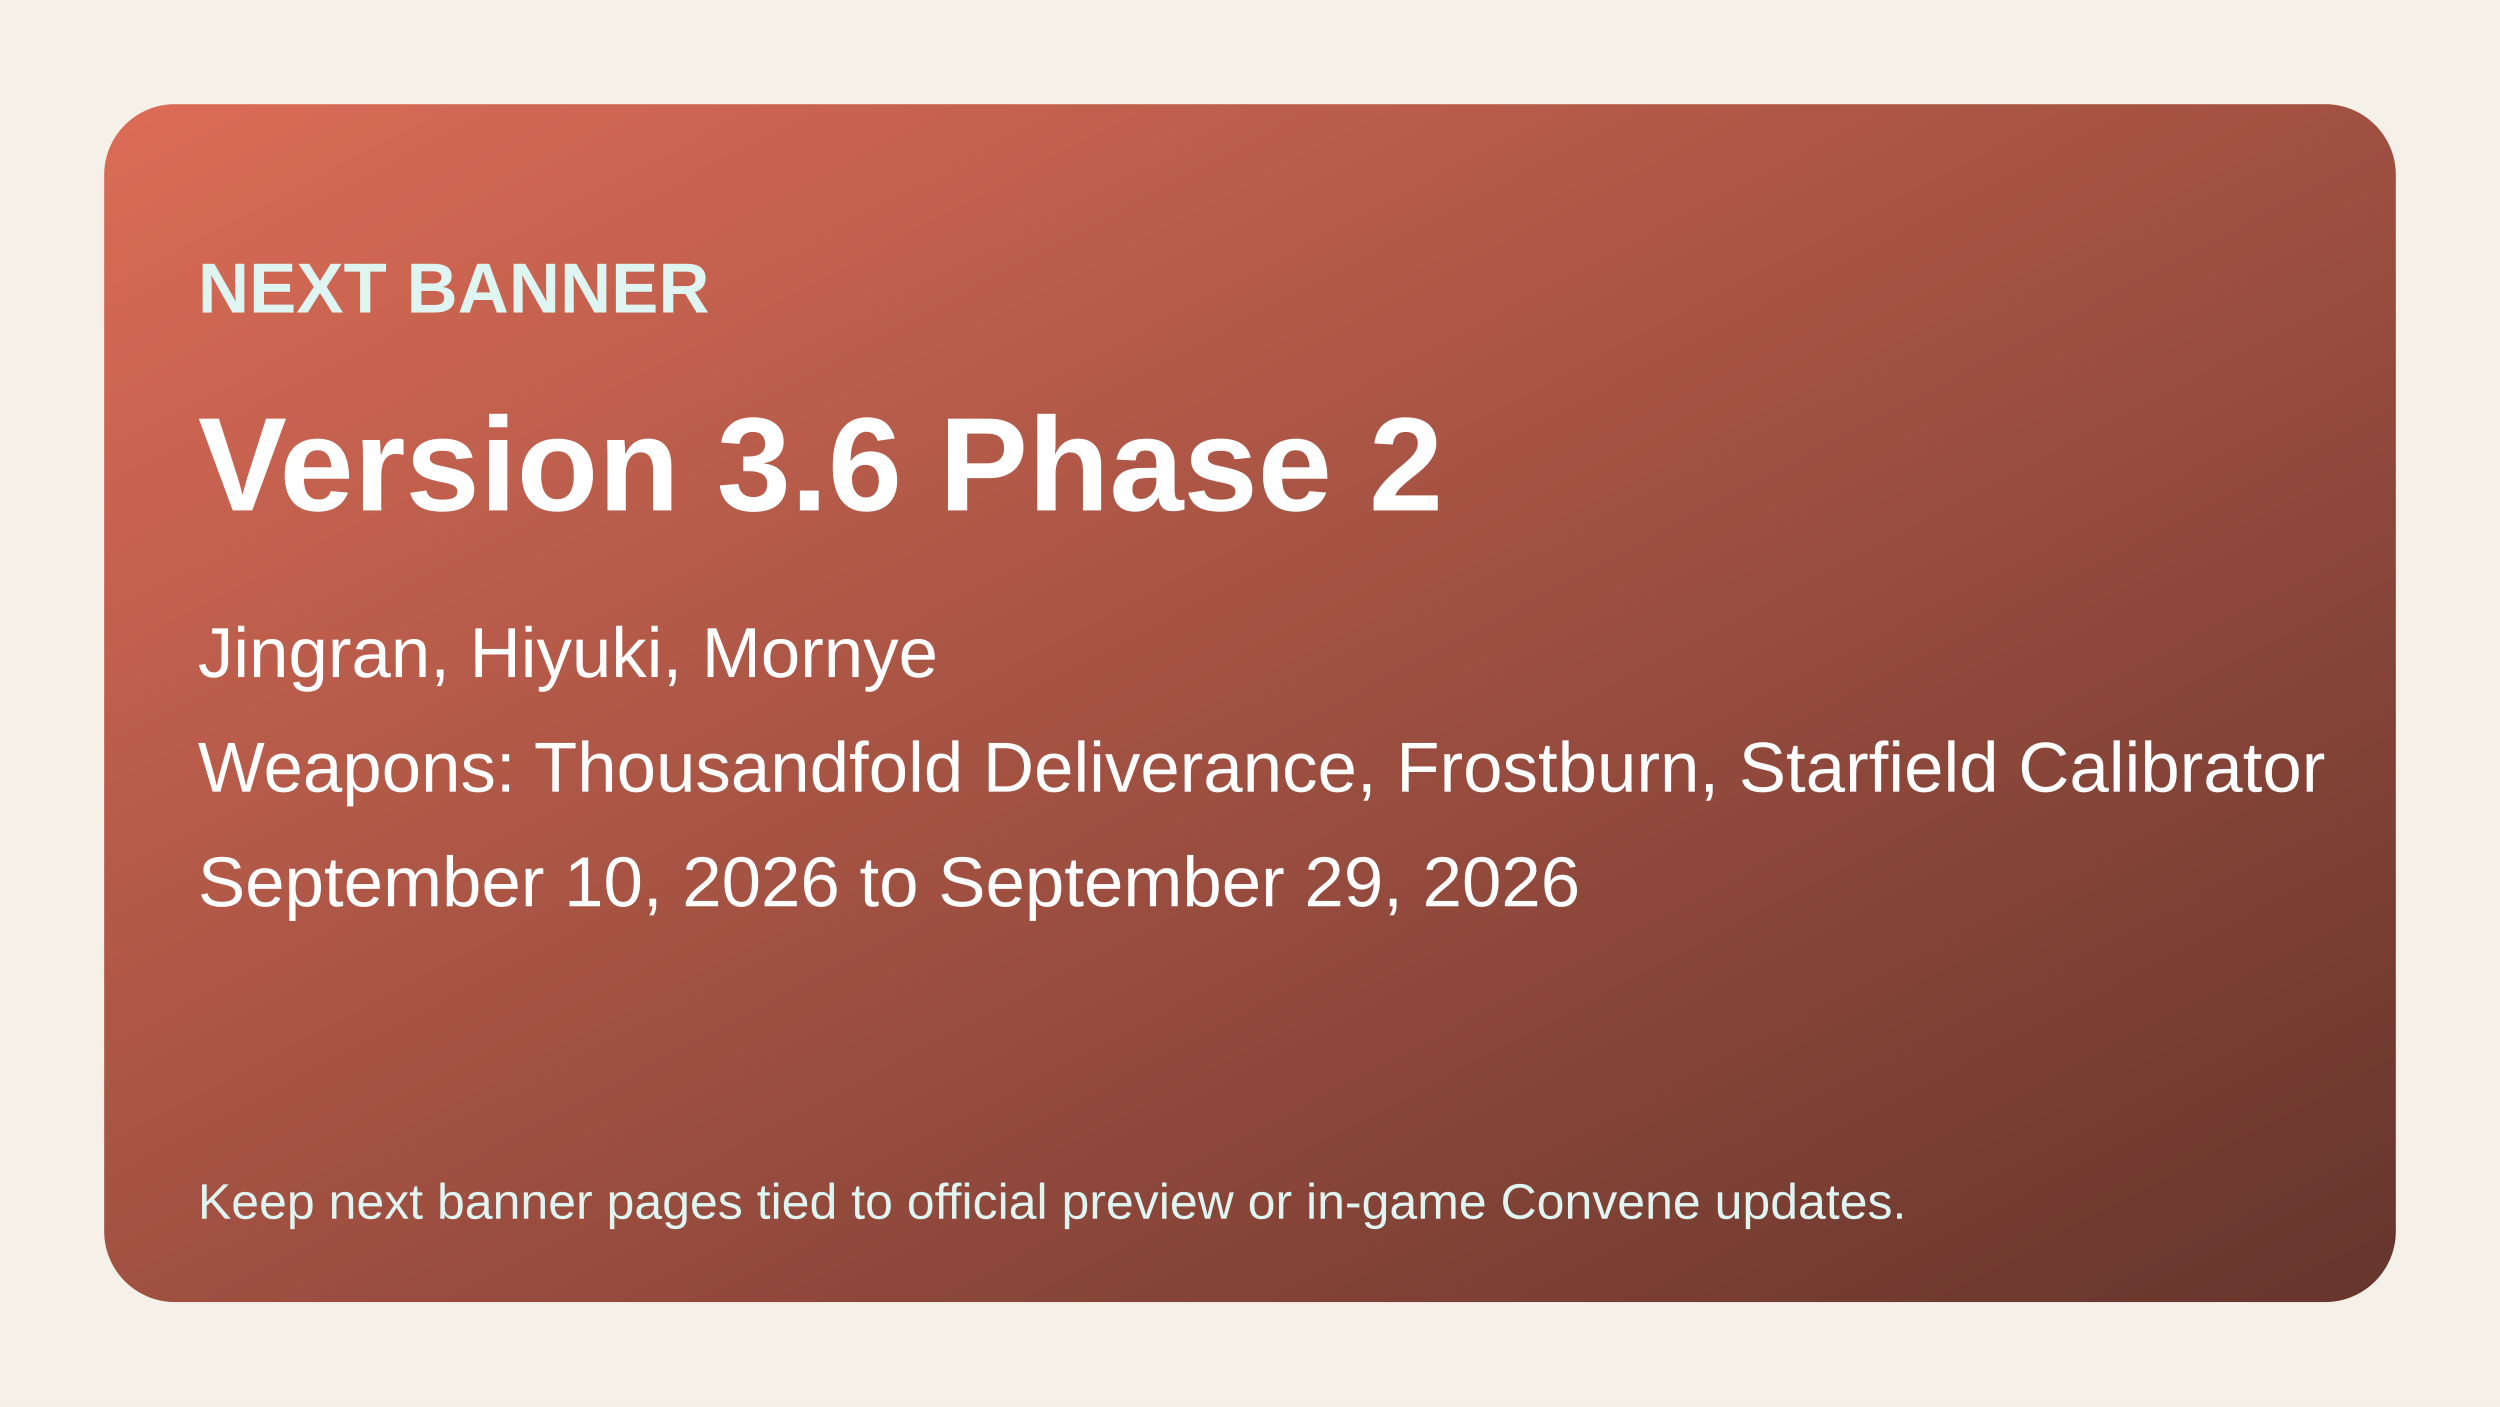
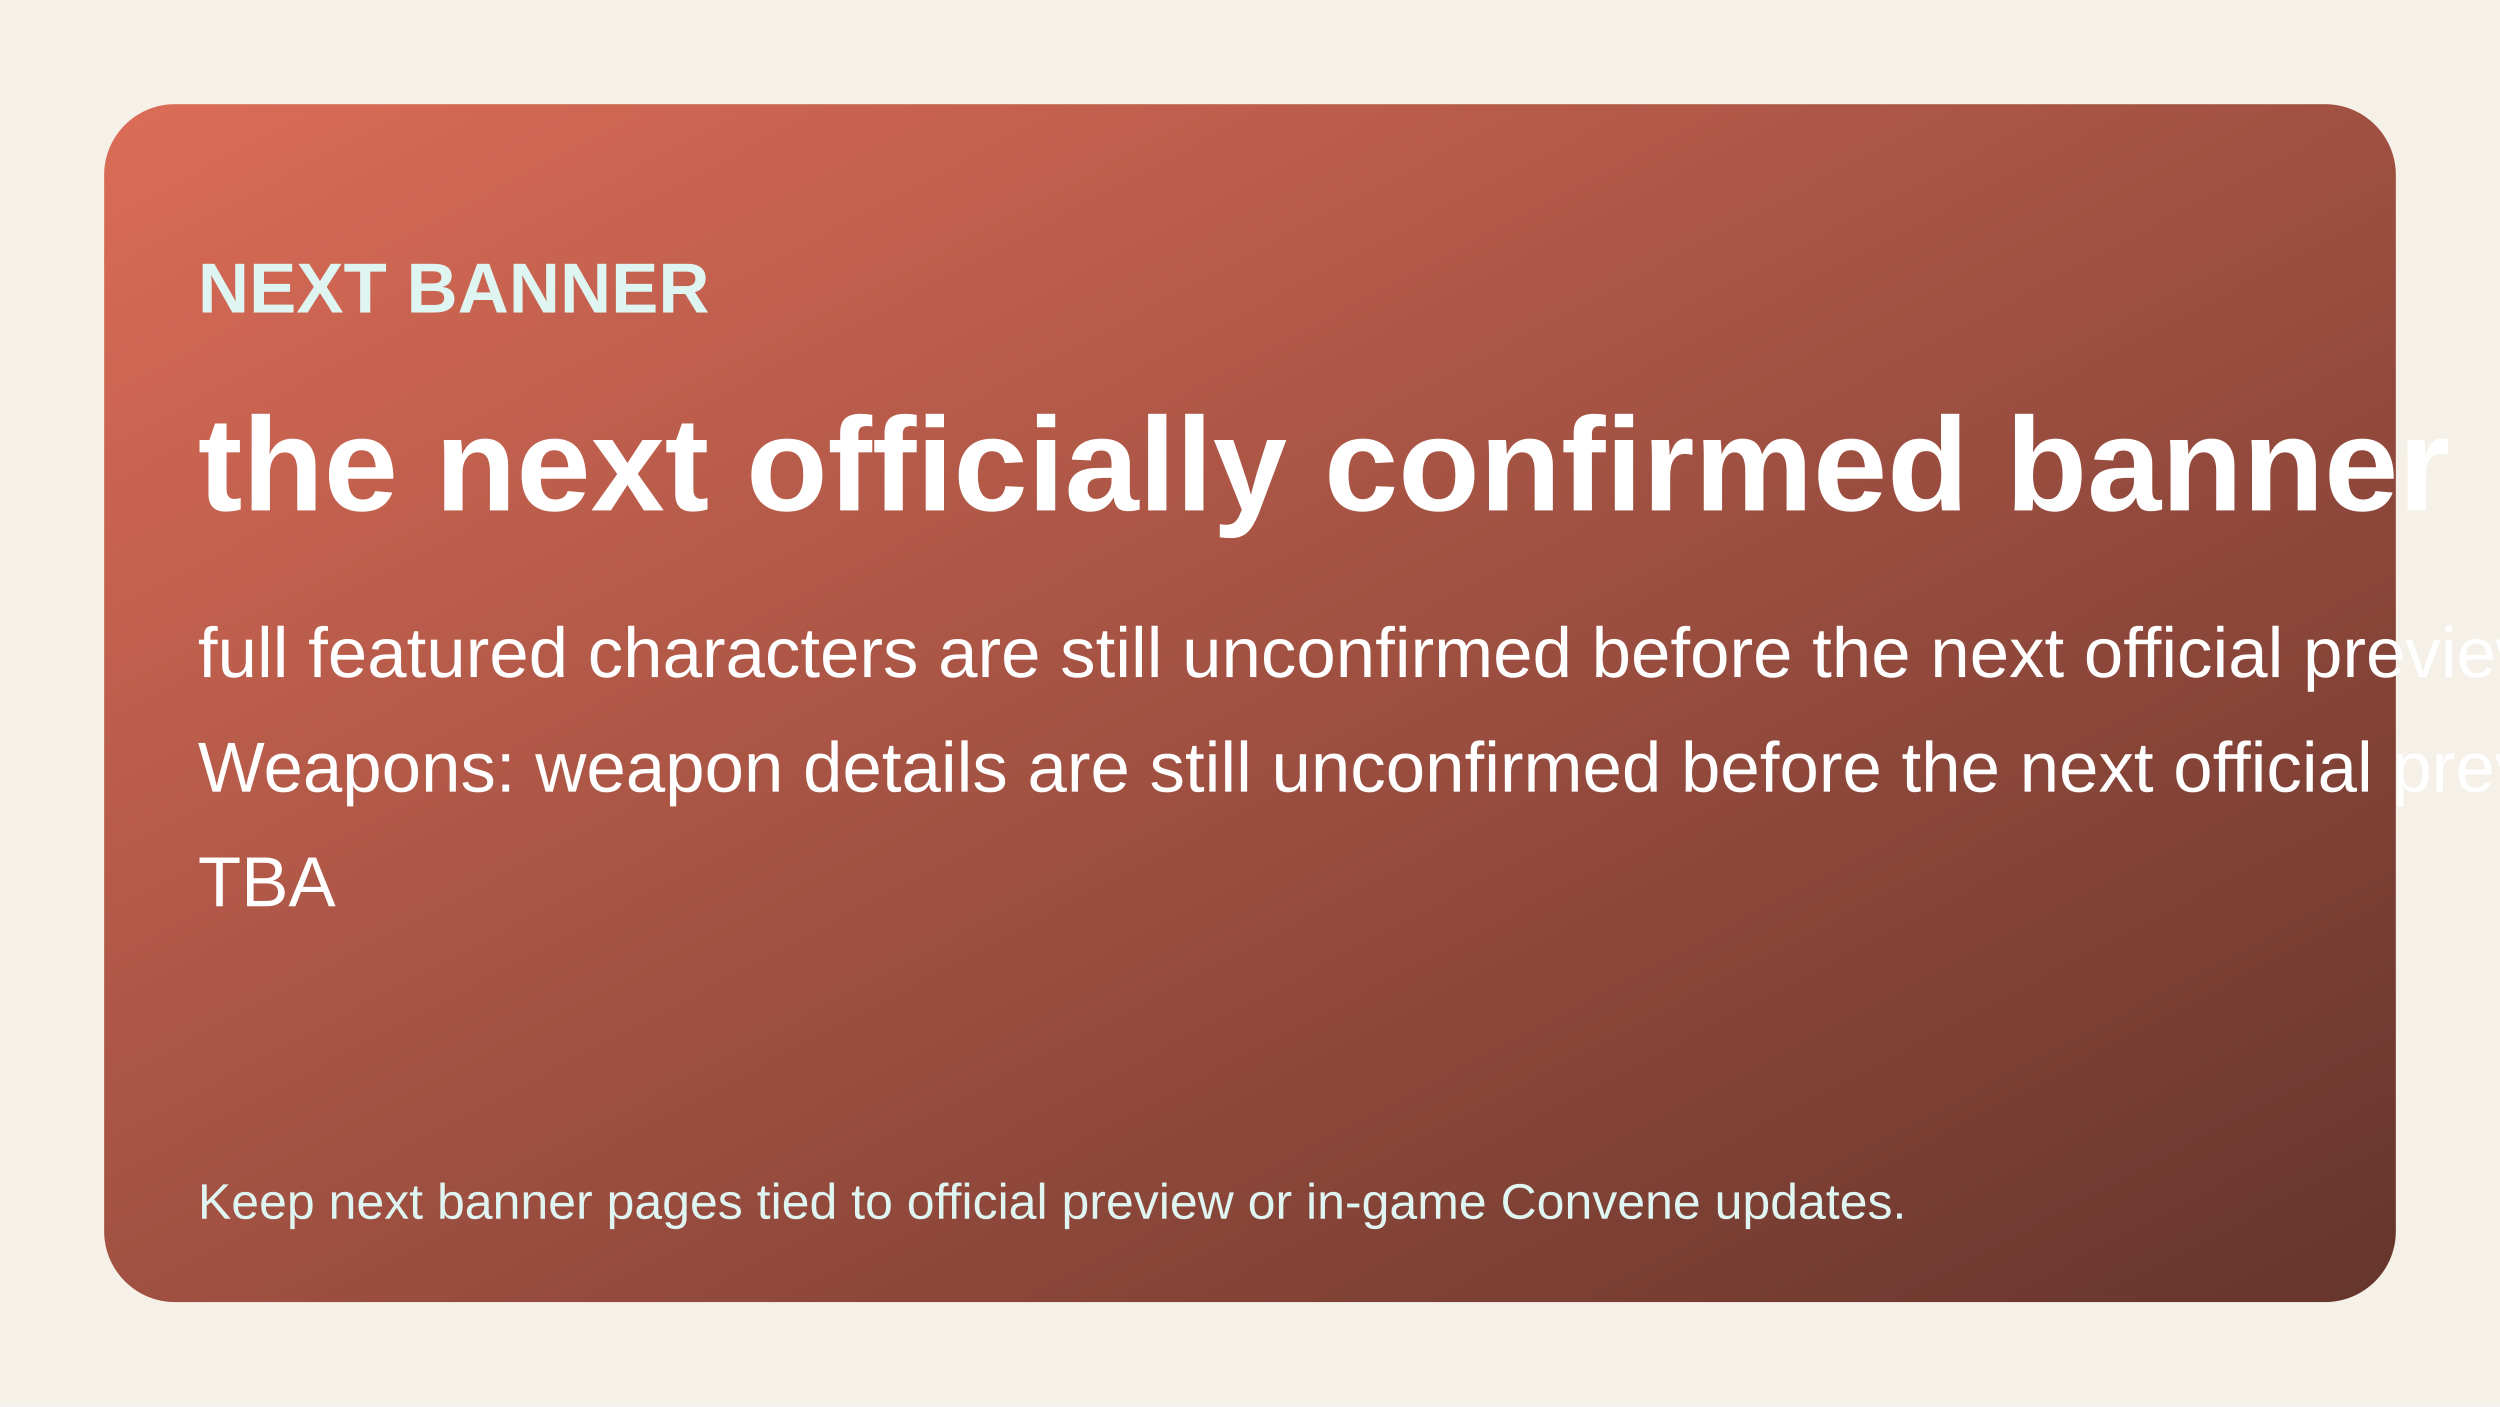
<svg xmlns="http://www.w3.org/2000/svg" width="1200" height="675" viewBox="0 0 1200 675" role="img" aria-labelledby="title desc">
  <defs>
    <linearGradient id="bg" x1="0" y1="0" x2="1" y2="1">
      <stop offset="0%" stop-color="#db6c57" />
      <stop offset="100%" stop-color="#66352c" />
    </linearGradient>
  </defs>
  <rect width="1200" height="675" fill="#f5f1e8" />
  <rect x="50" y="50" width="1100" height="575" rx="34" fill="url(#bg)" />
  <text x="95" y="150" fill="#dff5f1" font-family="Space Grotesk, Arial, sans-serif" font-size="34" font-weight="700">NEXT BANNER</text>
-   <text x="95" y="245" fill="#ffffff" font-family="Space Grotesk, Arial, sans-serif" font-size="64" font-weight="700">Version 3.6 Phase 2</text>
-   <text x="95" y="325" fill="#ffffff" font-family="IBM Plex Sans, Arial, sans-serif" font-size="34">Jingran, Hiyuki, Mornye</text>
-   <text x="95" y="380" fill="#ffffff" font-family="IBM Plex Sans, Arial, sans-serif" font-size="34">Weapons: Thousandfold Deliverance, Frostburn, Starfield Calibrator</text>
-   <text x="95" y="435" fill="#ffffff" font-family="IBM Plex Sans, Arial, sans-serif" font-size="34">September 10, 2026 to September 29, 2026</text>
+   <text x="95" y="245" fill="#ffffff" font-family="Space Grotesk, Arial, sans-serif" font-size="64" font-weight="700">the next officially confirmed banner</text>
+   <text x="95" y="325" fill="#ffffff" font-family="IBM Plex Sans, Arial, sans-serif" font-size="34">full featured characters are still unconfirmed before the next official preview</text>
+   <text x="95" y="380" fill="#ffffff" font-family="IBM Plex Sans, Arial, sans-serif" font-size="34">Weapons: weapon details are still unconfirmed before the next official preview</text>
+   <text x="95" y="435" fill="#ffffff" font-family="IBM Plex Sans, Arial, sans-serif" font-size="34">TBA</text>
  <text x="95" y="585" fill="#dff5f1" font-family="IBM Plex Sans, Arial, sans-serif" font-size="24">Keep next banner pages tied to official preview or in-game Convene updates.</text>
</svg>
